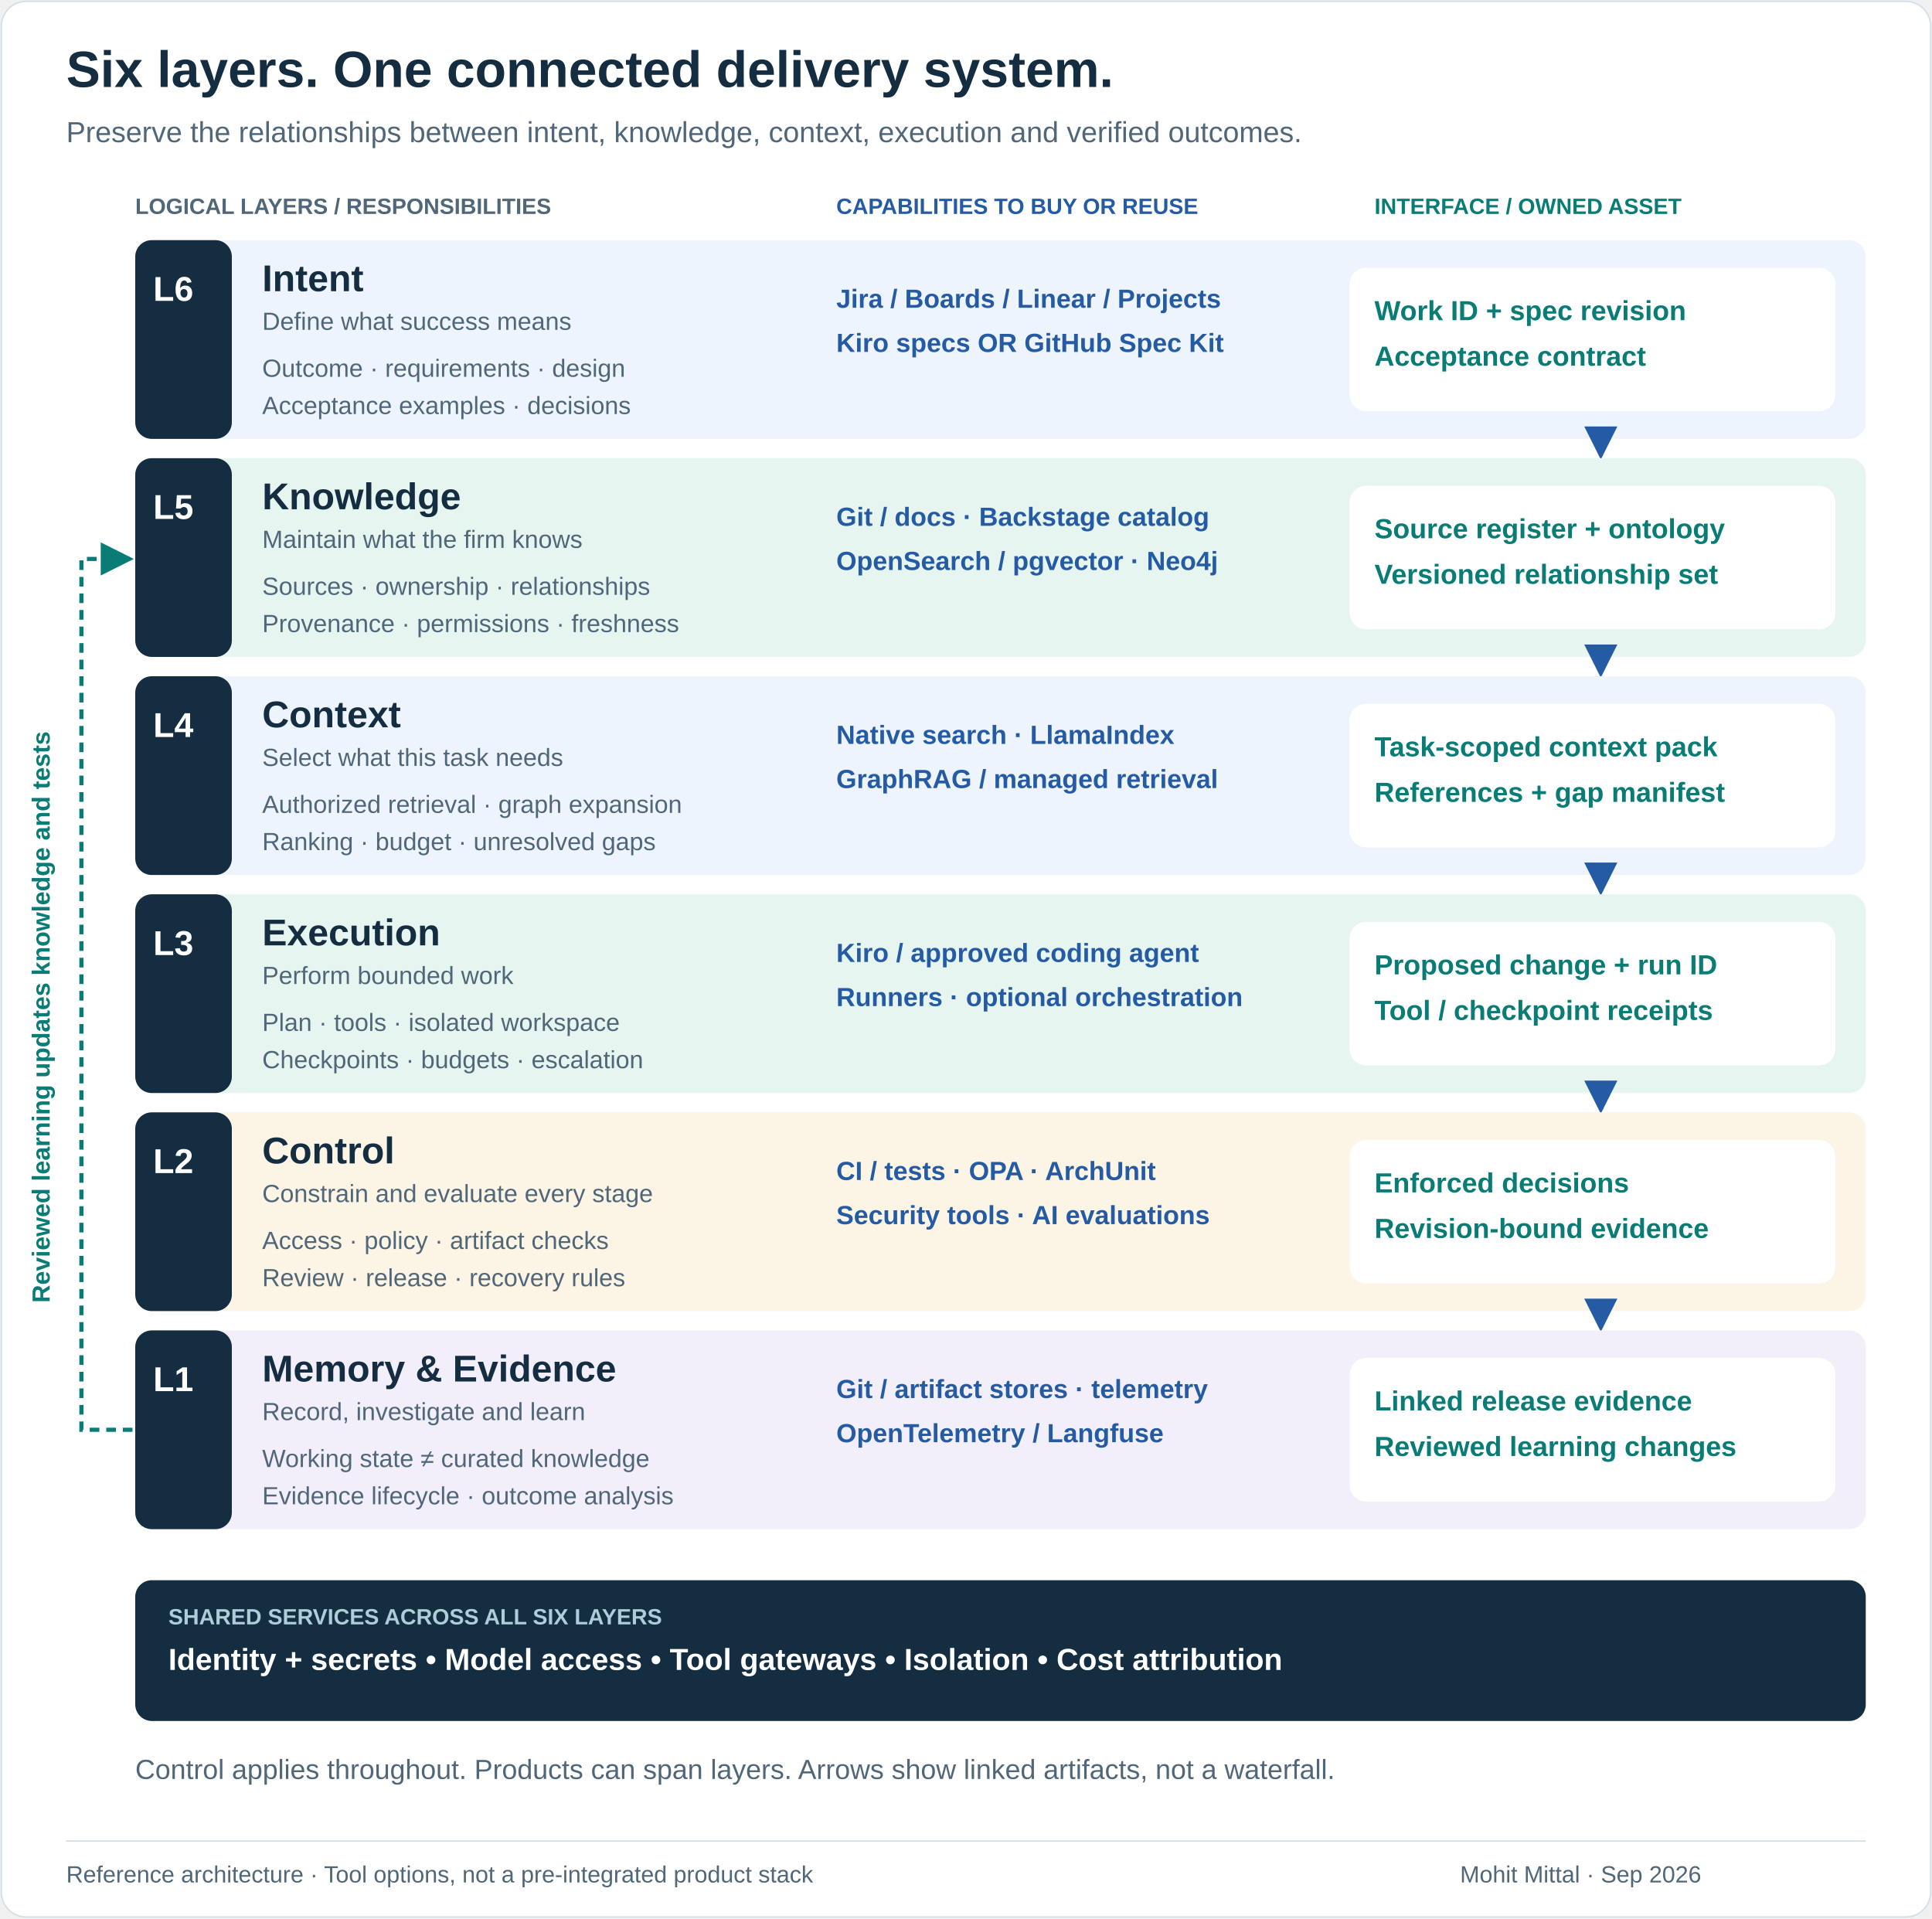
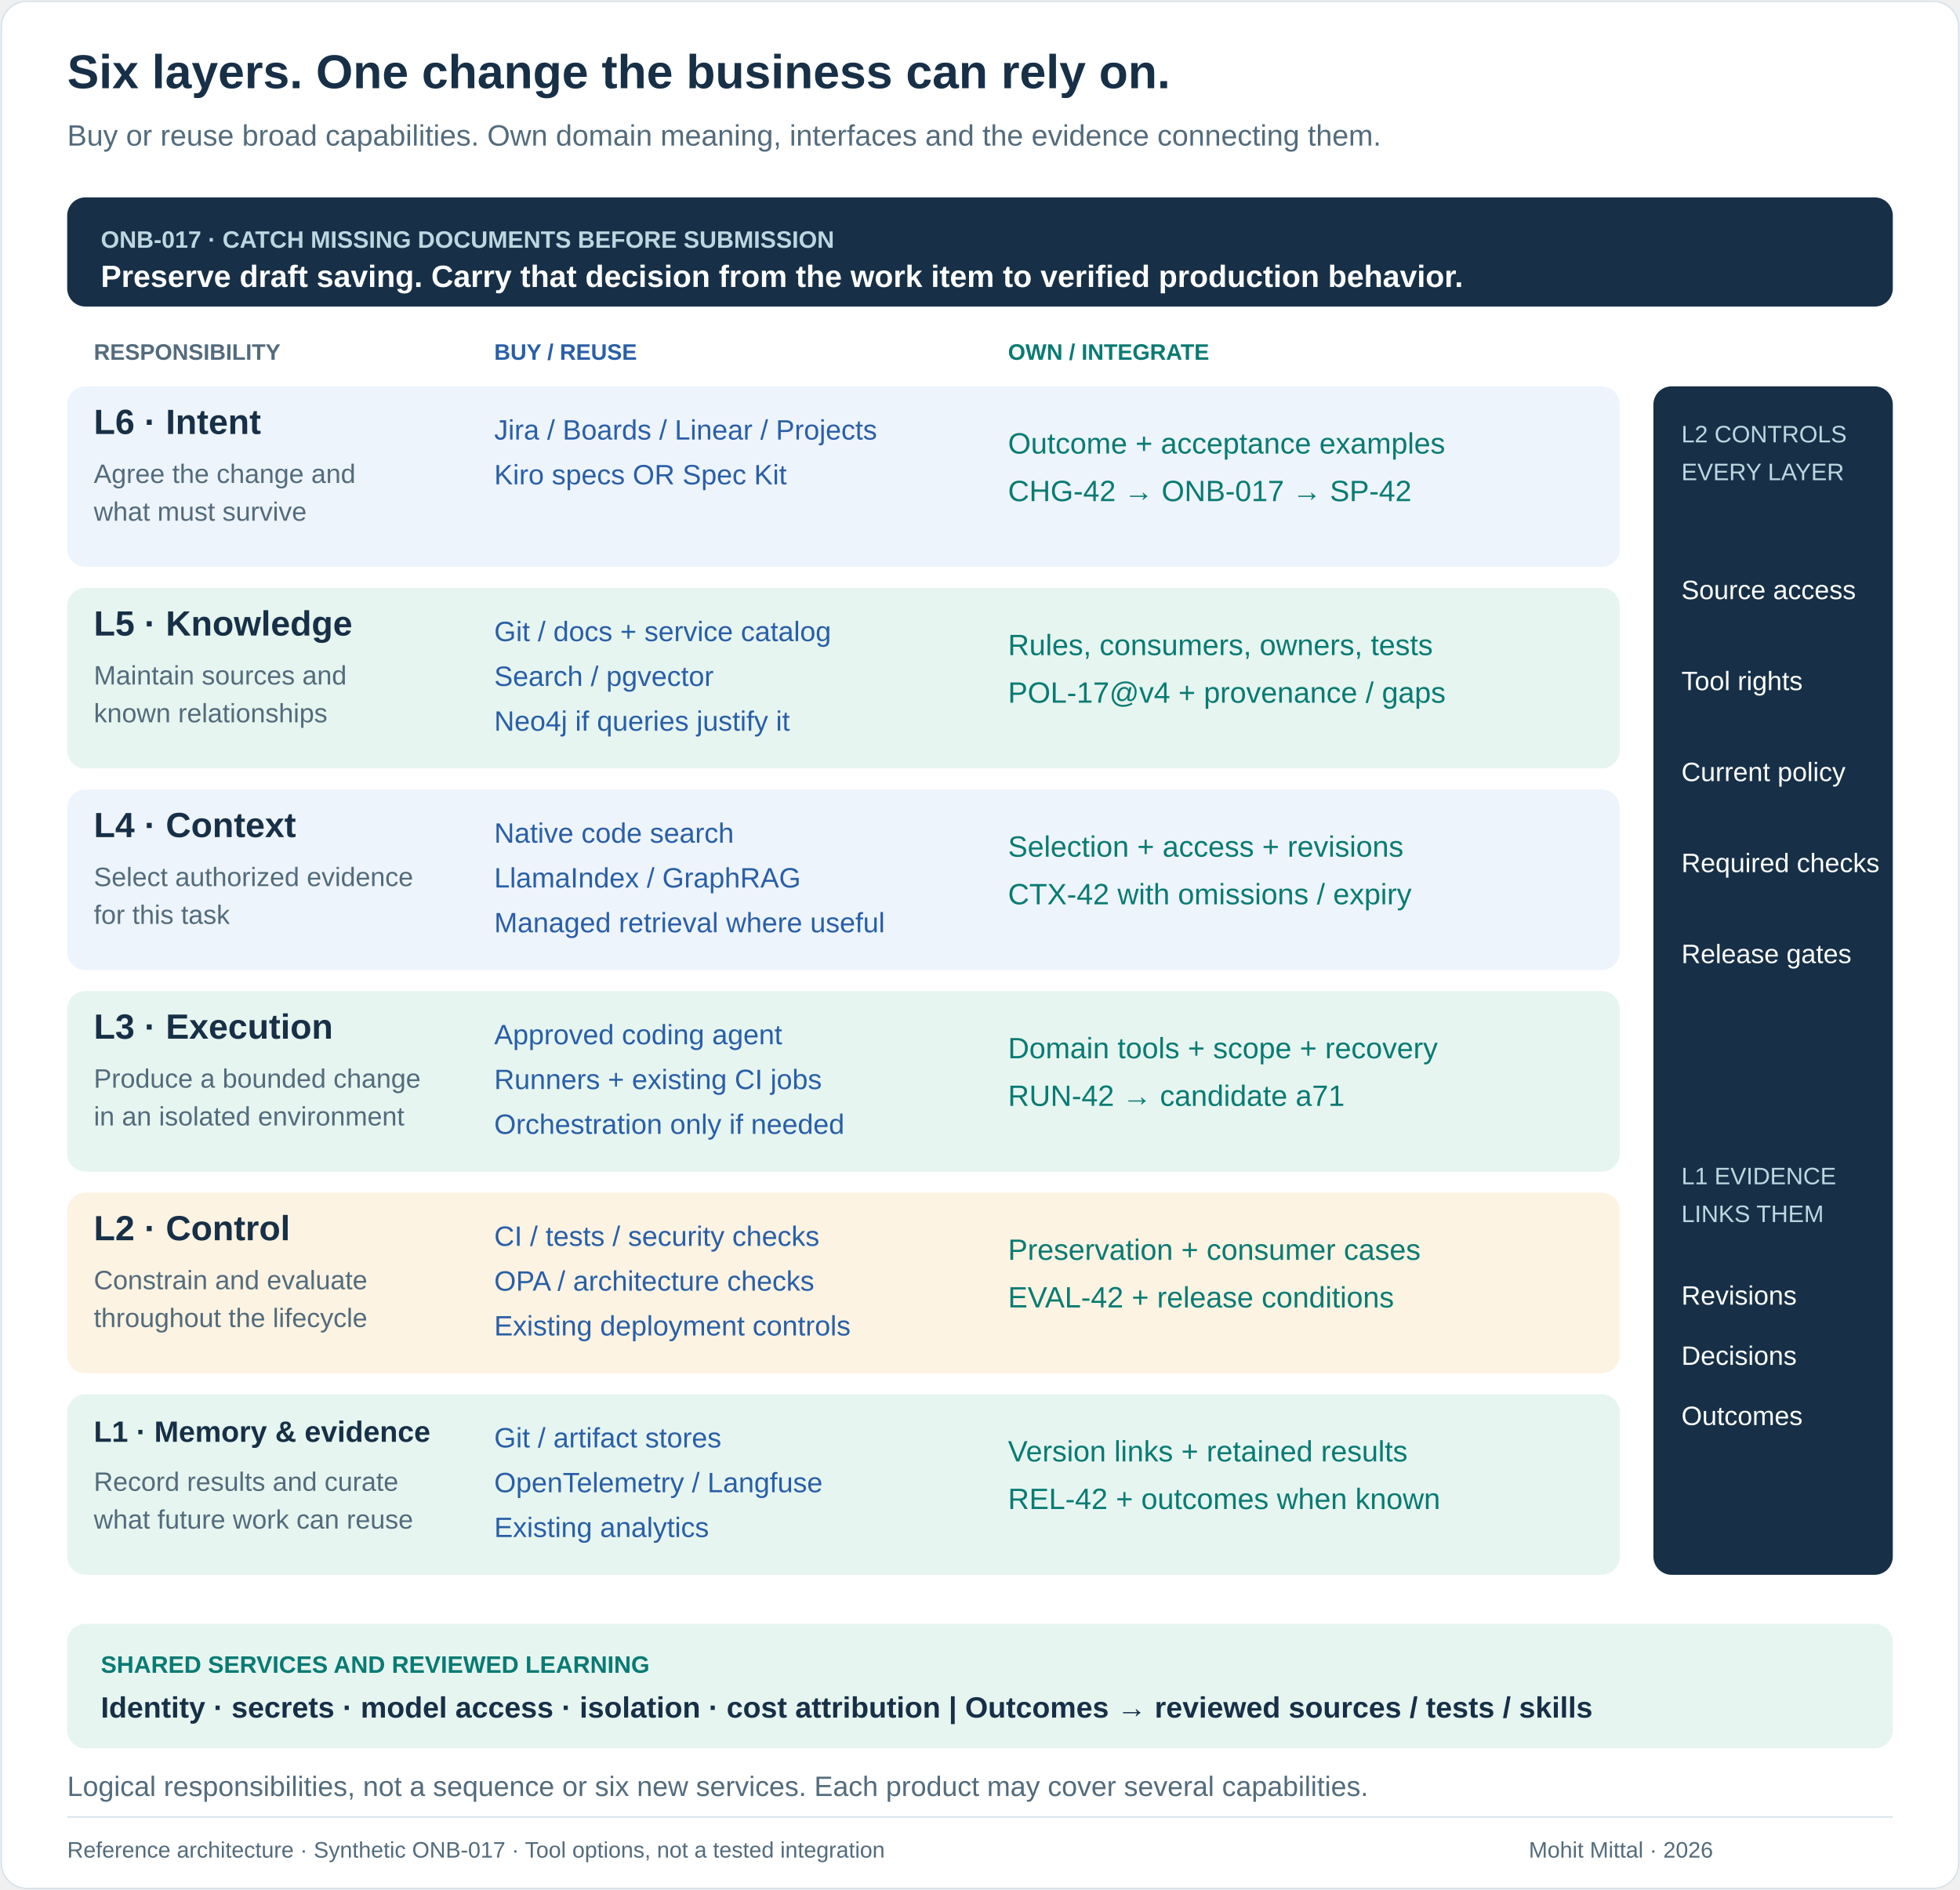
- <svg xmlns="http://www.w3.org/2000/svg" width="1400" height="1390" viewBox="0 0 1400 1390" font-family="Segoe UI,Arial,sans-serif">
+ <svg xmlns="http://www.w3.org/2000/svg" width="1400" height="1350" viewBox="0 0 1400 1350" font-family="Segoe UI,Arial,sans-serif">
  <defs>
    <marker id="teal" markerWidth="8" markerHeight="8" refX="7" refY="4" orient="auto">
-       <path d="M0 0 L8 4 L0 8" fill="#087C75" />
+       <path d="M0 0 L8 4 L0 8" fill="#087B73" />
    </marker>
    <marker id="blue" markerWidth="8" markerHeight="8" refX="7" refY="4" orient="auto">
-       <path d="M0 0 L8 4 L0 8" fill="#245BA4" />
+       <path d="M0 0 L8 4 L0 8" fill="#295FA7" />
+     </marker>
+     <marker id="amber" markerWidth="8" markerHeight="8" refX="7" refY="4" orient="auto">
+       <path d="M0 0 L8 4 L0 8" fill="#98621B" />
+     </marker>
+     <marker id="red" markerWidth="8" markerHeight="8" refX="7" refY="4" orient="auto">
+       <path d="M0 0 L8 4 L0 8" fill="#AC4836" />
    </marker>
  </defs>
-   <rect x="1" y="1" width="1398" height="1388" rx="18" fill="white" stroke="#D2DFE8" />
-   <text x="48" y="63" font-size="37" fill="#142D41" font-weight="700">Six layers. One connected delivery system.</text>
-   <text x="48" y="103" font-size="21" fill="#50677A" font-weight="400">Preserve the relationships between intent, knowledge, context, execution and verified outcomes.</text>
-   <text x="98" y="155" font-size="16" fill="#50677A" font-weight="700">LOGICAL LAYERS / RESPONSIBILITIES</text>
-   <text x="606" y="155" font-size="16" fill="#245BA4" font-weight="700">CAPABILITIES TO BUY OR REUSE</text>
-   <text x="996" y="155" font-size="16" fill="#087C75" font-weight="700">INTERFACE / OWNED ASSET</text>
-   <rect x="98" y="174" width="1254" height="144" rx="12" fill="#EEF4FD" stroke="none" />
-   <rect x="98" y="174" width="70" height="144" rx="12" fill="#142D41" stroke="none" />
-   <text x="111" y="218" font-size="25" fill="white" font-weight="700">L6</text>
-   <text x="190" y="211" font-size="27" fill="#142D41" font-weight="700">Intent</text>
-   <text x="190" y="239" font-size="18" fill="#50677A" font-weight="400">Define what success means</text>
-   <text x="190" y="273" font-size="18" fill="#50677A" font-weight="400">Outcome · requirements · design</text>
-   <text x="190" y="300" font-size="18" fill="#50677A" font-weight="400">Acceptance examples · decisions</text>
-   <text x="606" y="223" font-size="19" fill="#245BA4" font-weight="600">Jira / Boards / Linear / Projects</text>
-   <text x="606" y="255" font-size="19" fill="#245BA4" font-weight="600">Kiro specs OR GitHub Spec Kit</text>
-   <rect x="978" y="194" width="352" height="104" rx="12" fill="white" stroke="none" />
-   <text x="996" y="232" font-size="20" fill="#087C75" font-weight="600">Work ID + spec revision</text>
-   <text x="996" y="265" font-size="20" fill="#087C75" font-weight="600">Acceptance contract</text>
-   <path d="M1160 320 V330" fill="none" stroke="#245BA4" stroke-width="3" marker-end="url(#blue)" />
-   <rect x="98" y="332" width="1254" height="144" rx="12" fill="#E7F5F1" stroke="none" />
-   <rect x="98" y="332" width="70" height="144" rx="12" fill="#142D41" stroke="none" />
-   <text x="111" y="376" font-size="25" fill="white" font-weight="700">L5</text>
-   <text x="190" y="369" font-size="27" fill="#142D41" font-weight="700">Knowledge</text>
-   <text x="190" y="397" font-size="18" fill="#50677A" font-weight="400">Maintain what the firm knows</text>
-   <text x="190" y="431" font-size="18" fill="#50677A" font-weight="400">Sources · ownership · relationships</text>
-   <text x="190" y="458" font-size="18" fill="#50677A" font-weight="400">Provenance · permissions · freshness</text>
-   <text x="606" y="381" font-size="19" fill="#245BA4" font-weight="600">Git / docs · Backstage catalog</text>
-   <text x="606" y="413" font-size="19" fill="#245BA4" font-weight="600">OpenSearch / pgvector · Neo4j</text>
-   <rect x="978" y="352" width="352" height="104" rx="12" fill="white" stroke="none" />
-   <text x="996" y="390" font-size="20" fill="#087C75" font-weight="600">Source register + ontology</text>
-   <text x="996" y="423" font-size="20" fill="#087C75" font-weight="600">Versioned relationship set</text>
-   <path d="M1160 478 V488" fill="none" stroke="#245BA4" stroke-width="3" marker-end="url(#blue)" />
-   <rect x="98" y="490" width="1254" height="144" rx="12" fill="#EEF4FD" stroke="none" />
-   <rect x="98" y="490" width="70" height="144" rx="12" fill="#142D41" stroke="none" />
-   <text x="111" y="534" font-size="25" fill="white" font-weight="700">L4</text>
-   <text x="190" y="527" font-size="27" fill="#142D41" font-weight="700">Context</text>
-   <text x="190" y="555" font-size="18" fill="#50677A" font-weight="400">Select what this task needs</text>
-   <text x="190" y="589" font-size="18" fill="#50677A" font-weight="400">Authorized retrieval · graph expansion</text>
-   <text x="190" y="616" font-size="18" fill="#50677A" font-weight="400">Ranking · budget · unresolved gaps</text>
-   <text x="606" y="539" font-size="19" fill="#245BA4" font-weight="600">Native search · LlamaIndex</text>
-   <text x="606" y="571" font-size="19" fill="#245BA4" font-weight="600">GraphRAG / managed retrieval</text>
-   <rect x="978" y="510" width="352" height="104" rx="12" fill="white" stroke="none" />
-   <text x="996" y="548" font-size="20" fill="#087C75" font-weight="600">Task-scoped context pack</text>
-   <text x="996" y="581" font-size="20" fill="#087C75" font-weight="600">References + gap manifest</text>
-   <path d="M1160 636 V646" fill="none" stroke="#245BA4" stroke-width="3" marker-end="url(#blue)" />
-   <rect x="98" y="648" width="1254" height="144" rx="12" fill="#E7F5F1" stroke="none" />
-   <rect x="98" y="648" width="70" height="144" rx="12" fill="#142D41" stroke="none" />
-   <text x="111" y="692" font-size="25" fill="white" font-weight="700">L3</text>
-   <text x="190" y="685" font-size="27" fill="#142D41" font-weight="700">Execution</text>
-   <text x="190" y="713" font-size="18" fill="#50677A" font-weight="400">Perform bounded work</text>
-   <text x="190" y="747" font-size="18" fill="#50677A" font-weight="400">Plan · tools · isolated workspace</text>
-   <text x="190" y="774" font-size="18" fill="#50677A" font-weight="400">Checkpoints · budgets · escalation</text>
-   <text x="606" y="697" font-size="19" fill="#245BA4" font-weight="600">Kiro / approved coding agent</text>
-   <text x="606" y="729" font-size="19" fill="#245BA4" font-weight="600">Runners · optional orchestration</text>
-   <rect x="978" y="668" width="352" height="104" rx="12" fill="white" stroke="none" />
-   <text x="996" y="706" font-size="20" fill="#087C75" font-weight="600">Proposed change + run ID</text>
-   <text x="996" y="739" font-size="20" fill="#087C75" font-weight="600">Tool / checkpoint receipts</text>
-   <path d="M1160 794 V804" fill="none" stroke="#245BA4" stroke-width="3" marker-end="url(#blue)" />
-   <rect x="98" y="806" width="1254" height="144" rx="12" fill="#FCF4E4" stroke="none" />
-   <rect x="98" y="806" width="70" height="144" rx="12" fill="#142D41" stroke="none" />
-   <text x="111" y="850" font-size="25" fill="white" font-weight="700">L2</text>
-   <text x="190" y="843" font-size="27" fill="#142D41" font-weight="700">Control</text>
-   <text x="190" y="871" font-size="18" fill="#50677A" font-weight="400">Constrain and evaluate every stage</text>
-   <text x="190" y="905" font-size="18" fill="#50677A" font-weight="400">Access · policy · artifact checks</text>
-   <text x="190" y="932" font-size="18" fill="#50677A" font-weight="400">Review · release · recovery rules</text>
-   <text x="606" y="855" font-size="19" fill="#245BA4" font-weight="600">CI / tests · OPA · ArchUnit</text>
-   <text x="606" y="887" font-size="19" fill="#245BA4" font-weight="600">Security tools · AI evaluations</text>
-   <rect x="978" y="826" width="352" height="104" rx="12" fill="white" stroke="none" />
-   <text x="996" y="864" font-size="20" fill="#087C75" font-weight="600">Enforced decisions</text>
-   <text x="996" y="897" font-size="20" fill="#087C75" font-weight="600">Revision-bound evidence</text>
-   <path d="M1160 952 V962" fill="none" stroke="#245BA4" stroke-width="3" marker-end="url(#blue)" />
-   <rect x="98" y="964" width="1254" height="144" rx="12" fill="#F3EFFA" stroke="none" />
-   <rect x="98" y="964" width="70" height="144" rx="12" fill="#142D41" stroke="none" />
-   <text x="111" y="1008" font-size="25" fill="white" font-weight="700">L1</text>
-   <text x="190" y="1001" font-size="27" fill="#142D41" font-weight="700">Memory &amp; Evidence</text>
-   <text x="190" y="1029" font-size="18" fill="#50677A" font-weight="400">Record, investigate and learn</text>
-   <text x="190" y="1063" font-size="18" fill="#50677A" font-weight="400">Working state ≠ curated knowledge</text>
-   <text x="190" y="1090" font-size="18" fill="#50677A" font-weight="400">Evidence lifecycle · outcome analysis</text>
-   <text x="606" y="1013" font-size="19" fill="#245BA4" font-weight="600">Git / artifact stores · telemetry</text>
-   <text x="606" y="1045" font-size="19" fill="#245BA4" font-weight="600">OpenTelemetry / Langfuse</text>
-   <rect x="978" y="984" width="352" height="104" rx="12" fill="white" stroke="none" />
-   <text x="996" y="1022" font-size="20" fill="#087C75" font-weight="600">Linked release evidence</text>
-   <text x="996" y="1055" font-size="20" fill="#087C75" font-weight="600">Reviewed learning changes</text>
-   <path d="M96 1036 H59 V405 H94" fill="none" stroke="#087C75" stroke-width="3" stroke-dasharray="7 5" marker-end="url(#teal)" />
-   <text transform="translate(36 944) rotate(-90)" font-size="18" fill="#087C75" font-weight="600">Reviewed learning updates knowledge and tests</text>
-   <rect x="98" y="1145" width="1254" height="102" rx="12" fill="#142D41" stroke="none" />
-   <text x="122" y="1177" font-size="16" fill="#ADCDD9" font-weight="700">SHARED SERVICES ACROSS ALL SIX LAYERS</text>
-   <text x="122" y="1210" font-size="22" fill="white" font-weight="600">Identity + secrets   •   Model access   •   Tool gateways   •   Isolation   •   Cost attribution</text>
-   <text x="98" y="1289" font-size="20" fill="#50677A" font-weight="400">Control applies throughout. Products can span layers. Arrows show linked artifacts, not a waterfall.</text>
-   <path d="M48 1334 H1352" stroke="#D2DFE8" />
-   <text x="48" y="1364" font-size="17" fill="#50677A" font-weight="400">Reference architecture · Tool options, not a pre-integrated product stack</text>
-   <text x="1058" y="1364" font-size="17" fill="#50677A" font-weight="400">Mohit Mittal · Sep 2026</text>
+   <rect x="1" y="1" width="1398" height="1348" fill="white" stroke="#D6E2EA" rx="18" />
+   <text x="48" y="63" font-size="34" fill="#173047" font-weight="700">Six layers. One change the business can rely on.</text>
+   <text x="48" y="104" font-size="21" fill="#536B7C" font-weight="400">Buy or reuse broad capabilities. Own domain meaning, interfaces and the evidence connecting them.</text>
+   <rect x="48" y="141" width="1304" height="78" fill="#173047" stroke="none" rx="13" />
+   <text x="72" y="177" font-size="17" fill="#BDD6E1" font-weight="700">ONB-017 · CATCH MISSING DOCUMENTS BEFORE SUBMISSION</text>
+   <text x="72" y="205" font-size="22" fill="white" font-weight="600">Preserve draft saving. Carry that decision from the work item to verified production behavior.</text>
+   <text x="67" y="257" font-size="16" fill="#536B7C" font-weight="700">RESPONSIBILITY</text>
+   <text x="353" y="257" font-size="16" fill="#295FA7" font-weight="700">BUY / REUSE</text>
+   <text x="720" y="257" font-size="16" fill="#087B73" font-weight="700">OWN / INTEGRATE</text>
+   <rect x="48" y="276" width="1109" height="129" fill="#EEF4FC" stroke="none" rx="13" />
+   <text x="67" y="310" font-size="25" fill="#173047" font-weight="700">L6 · Intent</text>
+   <text x="67" y="345" font-size="19" fill="#536B7C" font-weight="400">Agree the change and</text>
+   <text x="67" y="372" font-size="19" fill="#536B7C" font-weight="400">what must survive</text>
+   <text x="353" y="314" font-size="20" fill="#295FA7" font-weight="400">Jira / Boards / Linear / Projects</text>
+   <text x="353" y="346" font-size="20" fill="#295FA7" font-weight="400">Kiro specs OR Spec Kit</text>
+   <text x="720" y="324" font-size="21" fill="#087B73" font-weight="400">Outcome + acceptance examples</text>
+   <text x="720" y="358" font-size="21" fill="#087B73" font-weight="400">CHG-42 → ONB-017 → SP-42</text>
+   <rect x="48" y="420" width="1109" height="129" fill="#E7F5F0" stroke="none" rx="13" />
+   <text x="67" y="454" font-size="25" fill="#173047" font-weight="700">L5 · Knowledge</text>
+   <text x="67" y="489" font-size="19" fill="#536B7C" font-weight="400">Maintain sources and</text>
+   <text x="67" y="516" font-size="19" fill="#536B7C" font-weight="400">known relationships</text>
+   <text x="353" y="458" font-size="20" fill="#295FA7" font-weight="400">Git / docs + service catalog</text>
+   <text x="353" y="490" font-size="20" fill="#295FA7" font-weight="400">Search / pgvector</text>
+   <text x="353" y="522" font-size="20" fill="#295FA7" font-weight="400">Neo4j if queries justify it</text>
+   <text x="720" y="468" font-size="21" fill="#087B73" font-weight="400">Rules, consumers, owners, tests</text>
+   <text x="720" y="502" font-size="21" fill="#087B73" font-weight="400">POL-17@v4 + provenance / gaps</text>
+   <rect x="48" y="564" width="1109" height="129" fill="#EEF4FC" stroke="none" rx="13" />
+   <text x="67" y="598" font-size="25" fill="#173047" font-weight="700">L4 · Context</text>
+   <text x="67" y="633" font-size="19" fill="#536B7C" font-weight="400">Select authorized evidence</text>
+   <text x="67" y="660" font-size="19" fill="#536B7C" font-weight="400">for this task</text>
+   <text x="353" y="602" font-size="20" fill="#295FA7" font-weight="400">Native code search</text>
+   <text x="353" y="634" font-size="20" fill="#295FA7" font-weight="400">LlamaIndex / GraphRAG</text>
+   <text x="353" y="666" font-size="20" fill="#295FA7" font-weight="400">Managed retrieval where useful</text>
+   <text x="720" y="612" font-size="21" fill="#087B73" font-weight="400">Selection + access + revisions</text>
+   <text x="720" y="646" font-size="21" fill="#087B73" font-weight="400">CTX-42 with omissions / expiry</text>
+   <rect x="48" y="708" width="1109" height="129" fill="#E7F5F0" stroke="none" rx="13" />
+   <text x="67" y="742" font-size="25" fill="#173047" font-weight="700">L3 · Execution</text>
+   <text x="67" y="777" font-size="19" fill="#536B7C" font-weight="400">Produce a bounded change</text>
+   <text x="67" y="804" font-size="19" fill="#536B7C" font-weight="400">in an isolated environment</text>
+   <text x="353" y="746" font-size="20" fill="#295FA7" font-weight="400">Approved coding agent</text>
+   <text x="353" y="778" font-size="20" fill="#295FA7" font-weight="400">Runners + existing CI jobs</text>
+   <text x="353" y="810" font-size="20" fill="#295FA7" font-weight="400">Orchestration only if needed</text>
+   <text x="720" y="756" font-size="21" fill="#087B73" font-weight="400">Domain tools + scope + recovery</text>
+   <text x="720" y="790" font-size="21" fill="#087B73" font-weight="400">RUN-42 → candidate a71</text>
+   <rect x="48" y="852" width="1109" height="129" fill="#FCF3E2" stroke="none" rx="13" />
+   <text x="67" y="886" font-size="25" fill="#173047" font-weight="700">L2 · Control</text>
+   <text x="67" y="921" font-size="19" fill="#536B7C" font-weight="400">Constrain and evaluate</text>
+   <text x="67" y="948" font-size="19" fill="#536B7C" font-weight="400">throughout the lifecycle</text>
+   <text x="353" y="890" font-size="20" fill="#295FA7" font-weight="400">CI / tests / security checks</text>
+   <text x="353" y="922" font-size="20" fill="#295FA7" font-weight="400">OPA / architecture checks</text>
+   <text x="353" y="954" font-size="20" fill="#295FA7" font-weight="400">Existing deployment controls</text>
+   <text x="720" y="900" font-size="21" fill="#087B73" font-weight="400">Preservation + consumer cases</text>
+   <text x="720" y="934" font-size="21" fill="#087B73" font-weight="400">EVAL-42 + release conditions</text>
+   <rect x="48" y="996" width="1109" height="129" fill="#E7F5F0" stroke="none" rx="13" />
+   <text x="67" y="1030" font-size="21" fill="#173047" font-weight="700">L1 · Memory &amp; evidence</text>
+   <text x="67" y="1065" font-size="19" fill="#536B7C" font-weight="400">Record results and curate</text>
+   <text x="67" y="1092" font-size="19" fill="#536B7C" font-weight="400">what future work can reuse</text>
+   <text x="353" y="1034" font-size="20" fill="#295FA7" font-weight="400">Git / artifact stores</text>
+   <text x="353" y="1066" font-size="20" fill="#295FA7" font-weight="400">OpenTelemetry / Langfuse</text>
+   <text x="353" y="1098" font-size="20" fill="#295FA7" font-weight="400">Existing analytics</text>
+   <text x="720" y="1044" font-size="21" fill="#087B73" font-weight="400">Version links + retained results</text>
+   <text x="720" y="1078" font-size="21" fill="#087B73" font-weight="400">REL-42 + outcomes when known</text>
+   <rect x="1181" y="276" width="171" height="849" fill="#173047" stroke="none" rx="13" />
+   <text x="1201" y="316" font-size="17" fill="#BDD6E1" font-weight="400">L2 CONTROLS</text>
+   <text x="1201" y="343" font-size="17" fill="#BDD6E1" font-weight="400">EVERY LAYER</text>
+   <text x="1201" y="428" font-size="19" fill="white" font-weight="400">Source access</text>
+   <text x="1201" y="493" font-size="19" fill="white" font-weight="400">Tool rights</text>
+   <text x="1201" y="558" font-size="19" fill="white" font-weight="400">Current policy</text>
+   <text x="1201" y="623" font-size="19" fill="white" font-weight="400">Required checks</text>
+   <text x="1201" y="688" font-size="19" fill="white" font-weight="400">Release gates</text>
+   <text x="1201" y="846" font-size="17" fill="#BDD6E1" font-weight="400">L1 EVIDENCE</text>
+   <text x="1201" y="873" font-size="17" fill="#BDD6E1" font-weight="400">LINKS THEM</text>
+   <text x="1201" y="932" font-size="19" fill="white" font-weight="400">Revisions</text>
+   <text x="1201" y="975" font-size="19" fill="white" font-weight="400">Decisions</text>
+   <text x="1201" y="1018" font-size="19" fill="white" font-weight="400">Outcomes</text>
+   <rect x="48" y="1160" width="1304" height="89" fill="#E7F5F0" stroke="none" rx="13" />
+   <text x="72" y="1195" font-size="17" fill="#087B73" font-weight="700">SHARED SERVICES AND REVIEWED LEARNING</text>
+   <text x="72" y="1227" font-size="21" fill="#173047" font-weight="600">Identity · secrets · model access · isolation · cost attribution     |     Outcomes → reviewed sources / tests / skills</text>
+   <text x="48" y="1283" font-size="20" fill="#536B7C" font-weight="400">Logical responsibilities, not a sequence or six new services. Each product may cover several capabilities.</text>
+   <path d="M48 1298 H1352" stroke="#D6E2EA" />
+   <text x="48" y="1327" font-size="16" fill="#536B7C" font-weight="400">Reference architecture · Synthetic ONB-017 · Tool options, not a tested integration</text>
+   <text x="1092" y="1327" font-size="16" fill="#536B7C" font-weight="400">Mohit Mittal · 2026</text>
</svg>
